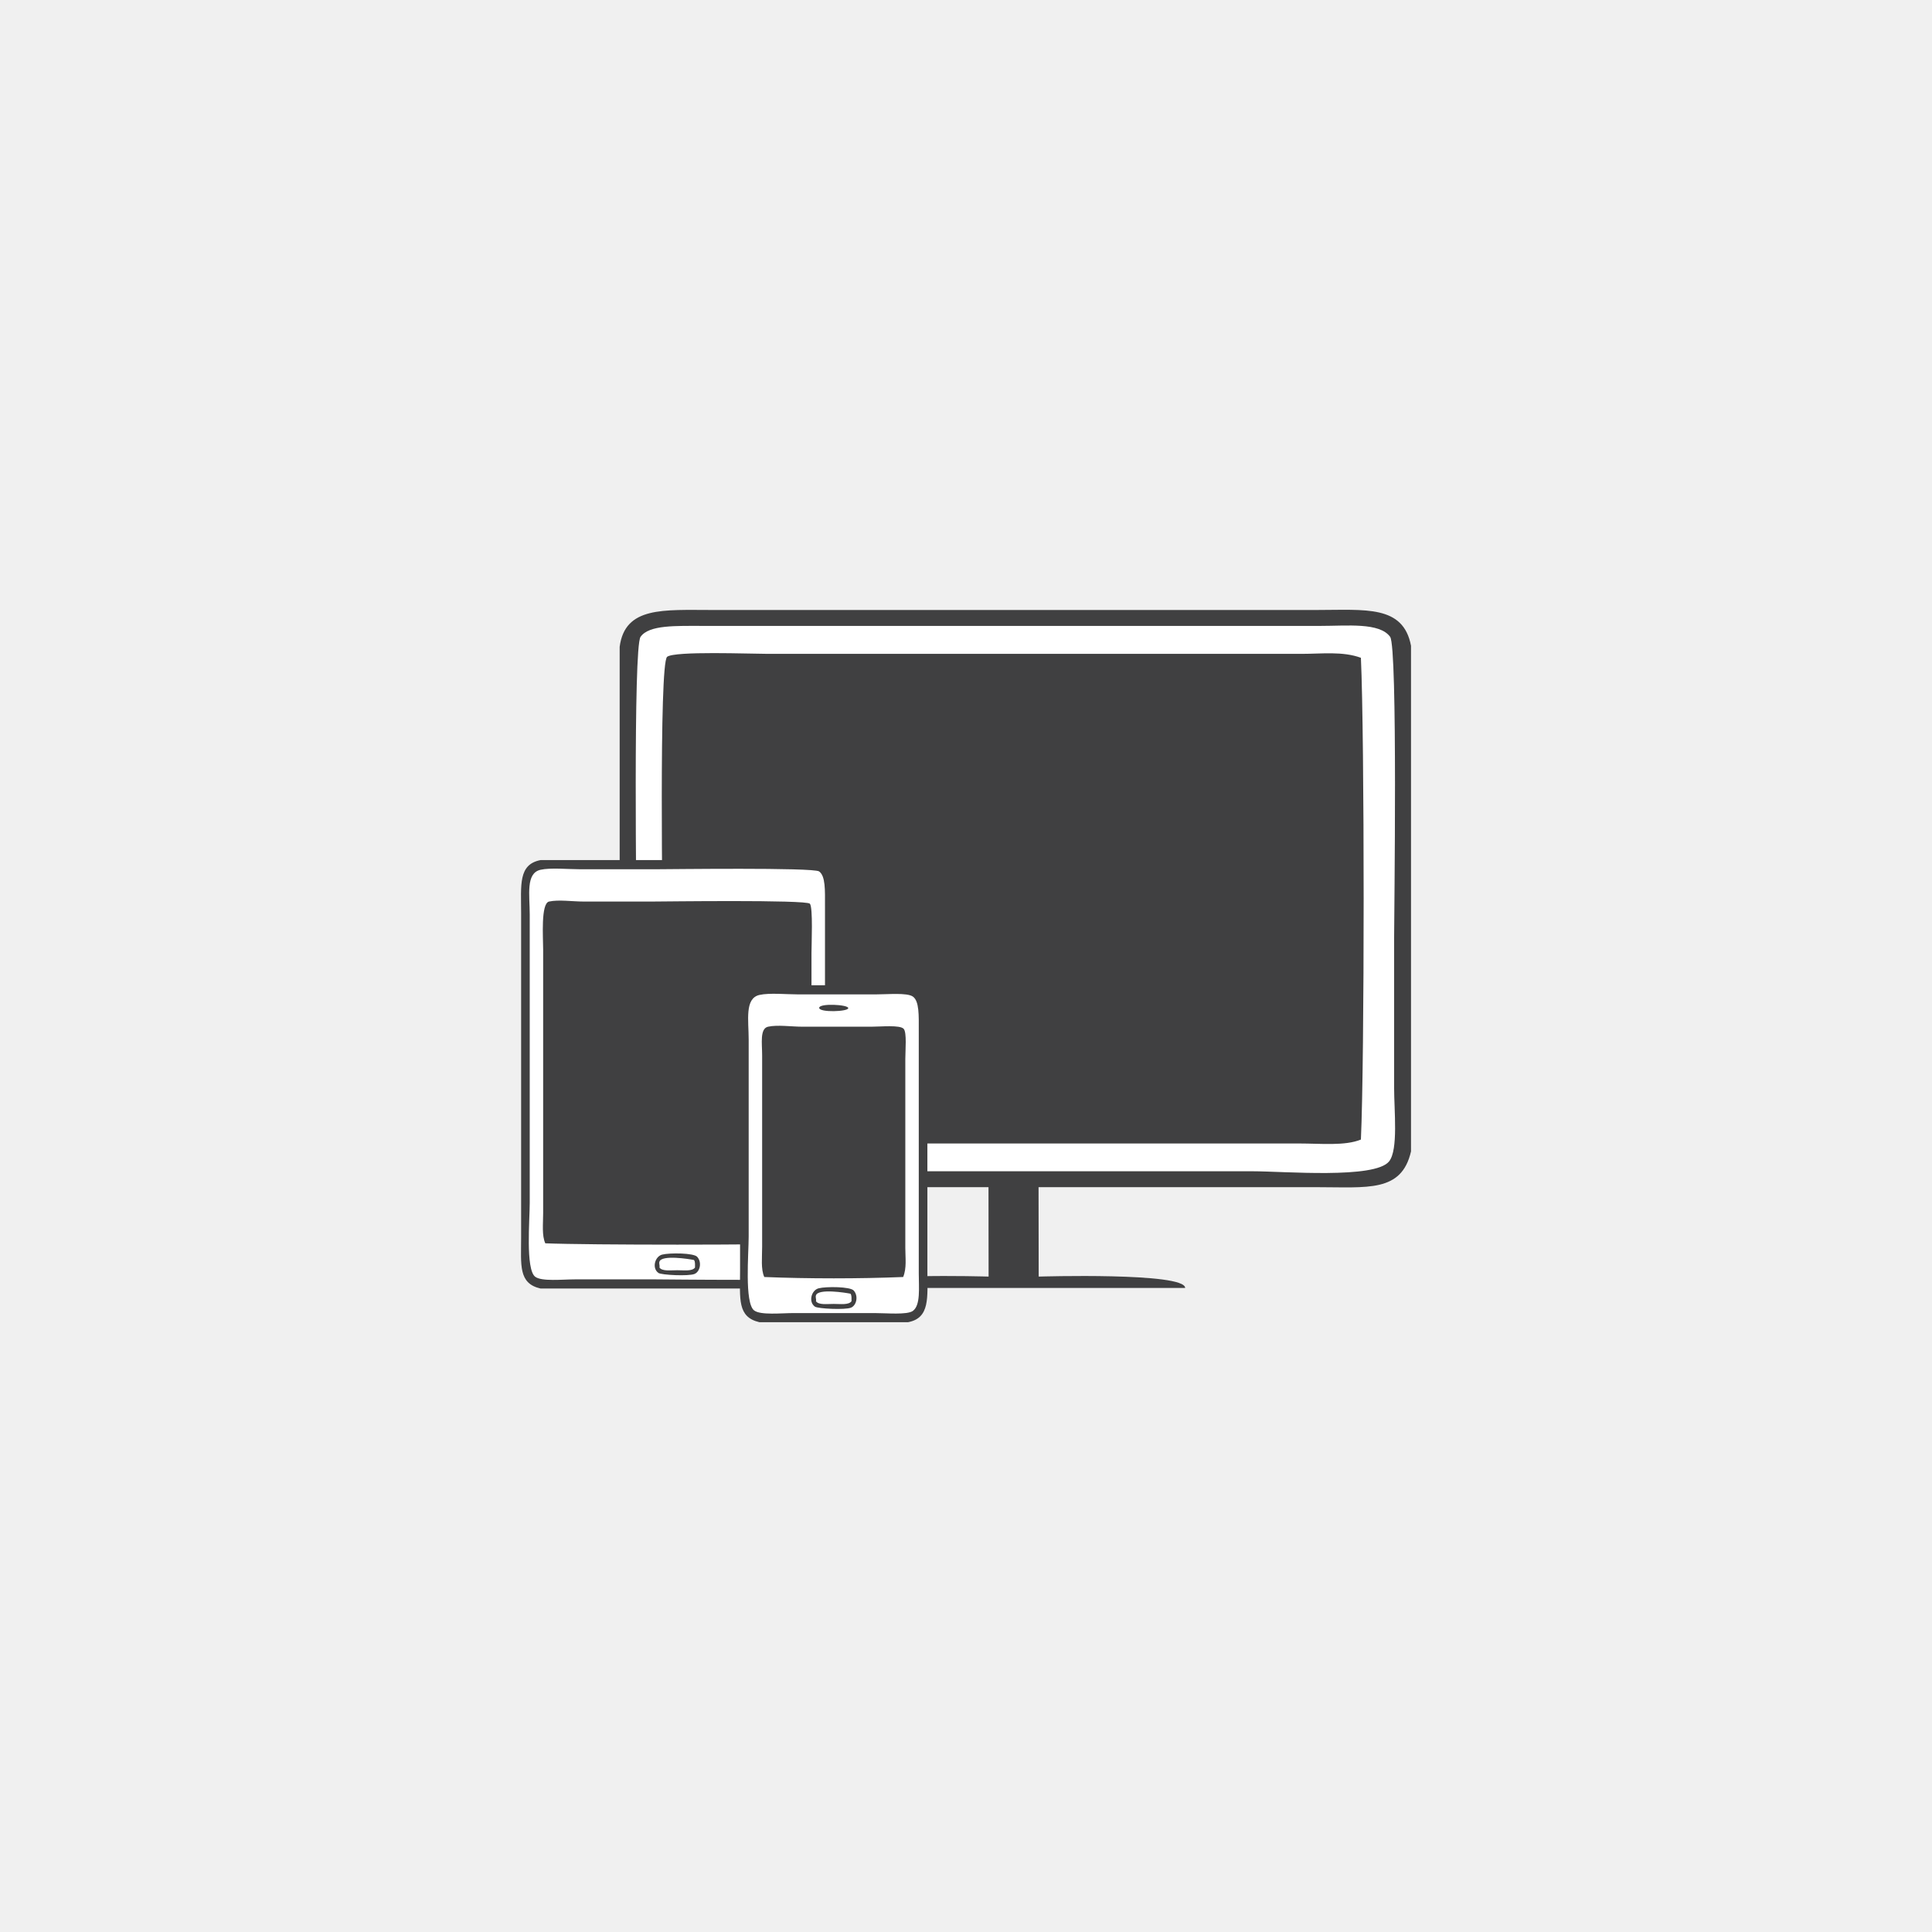
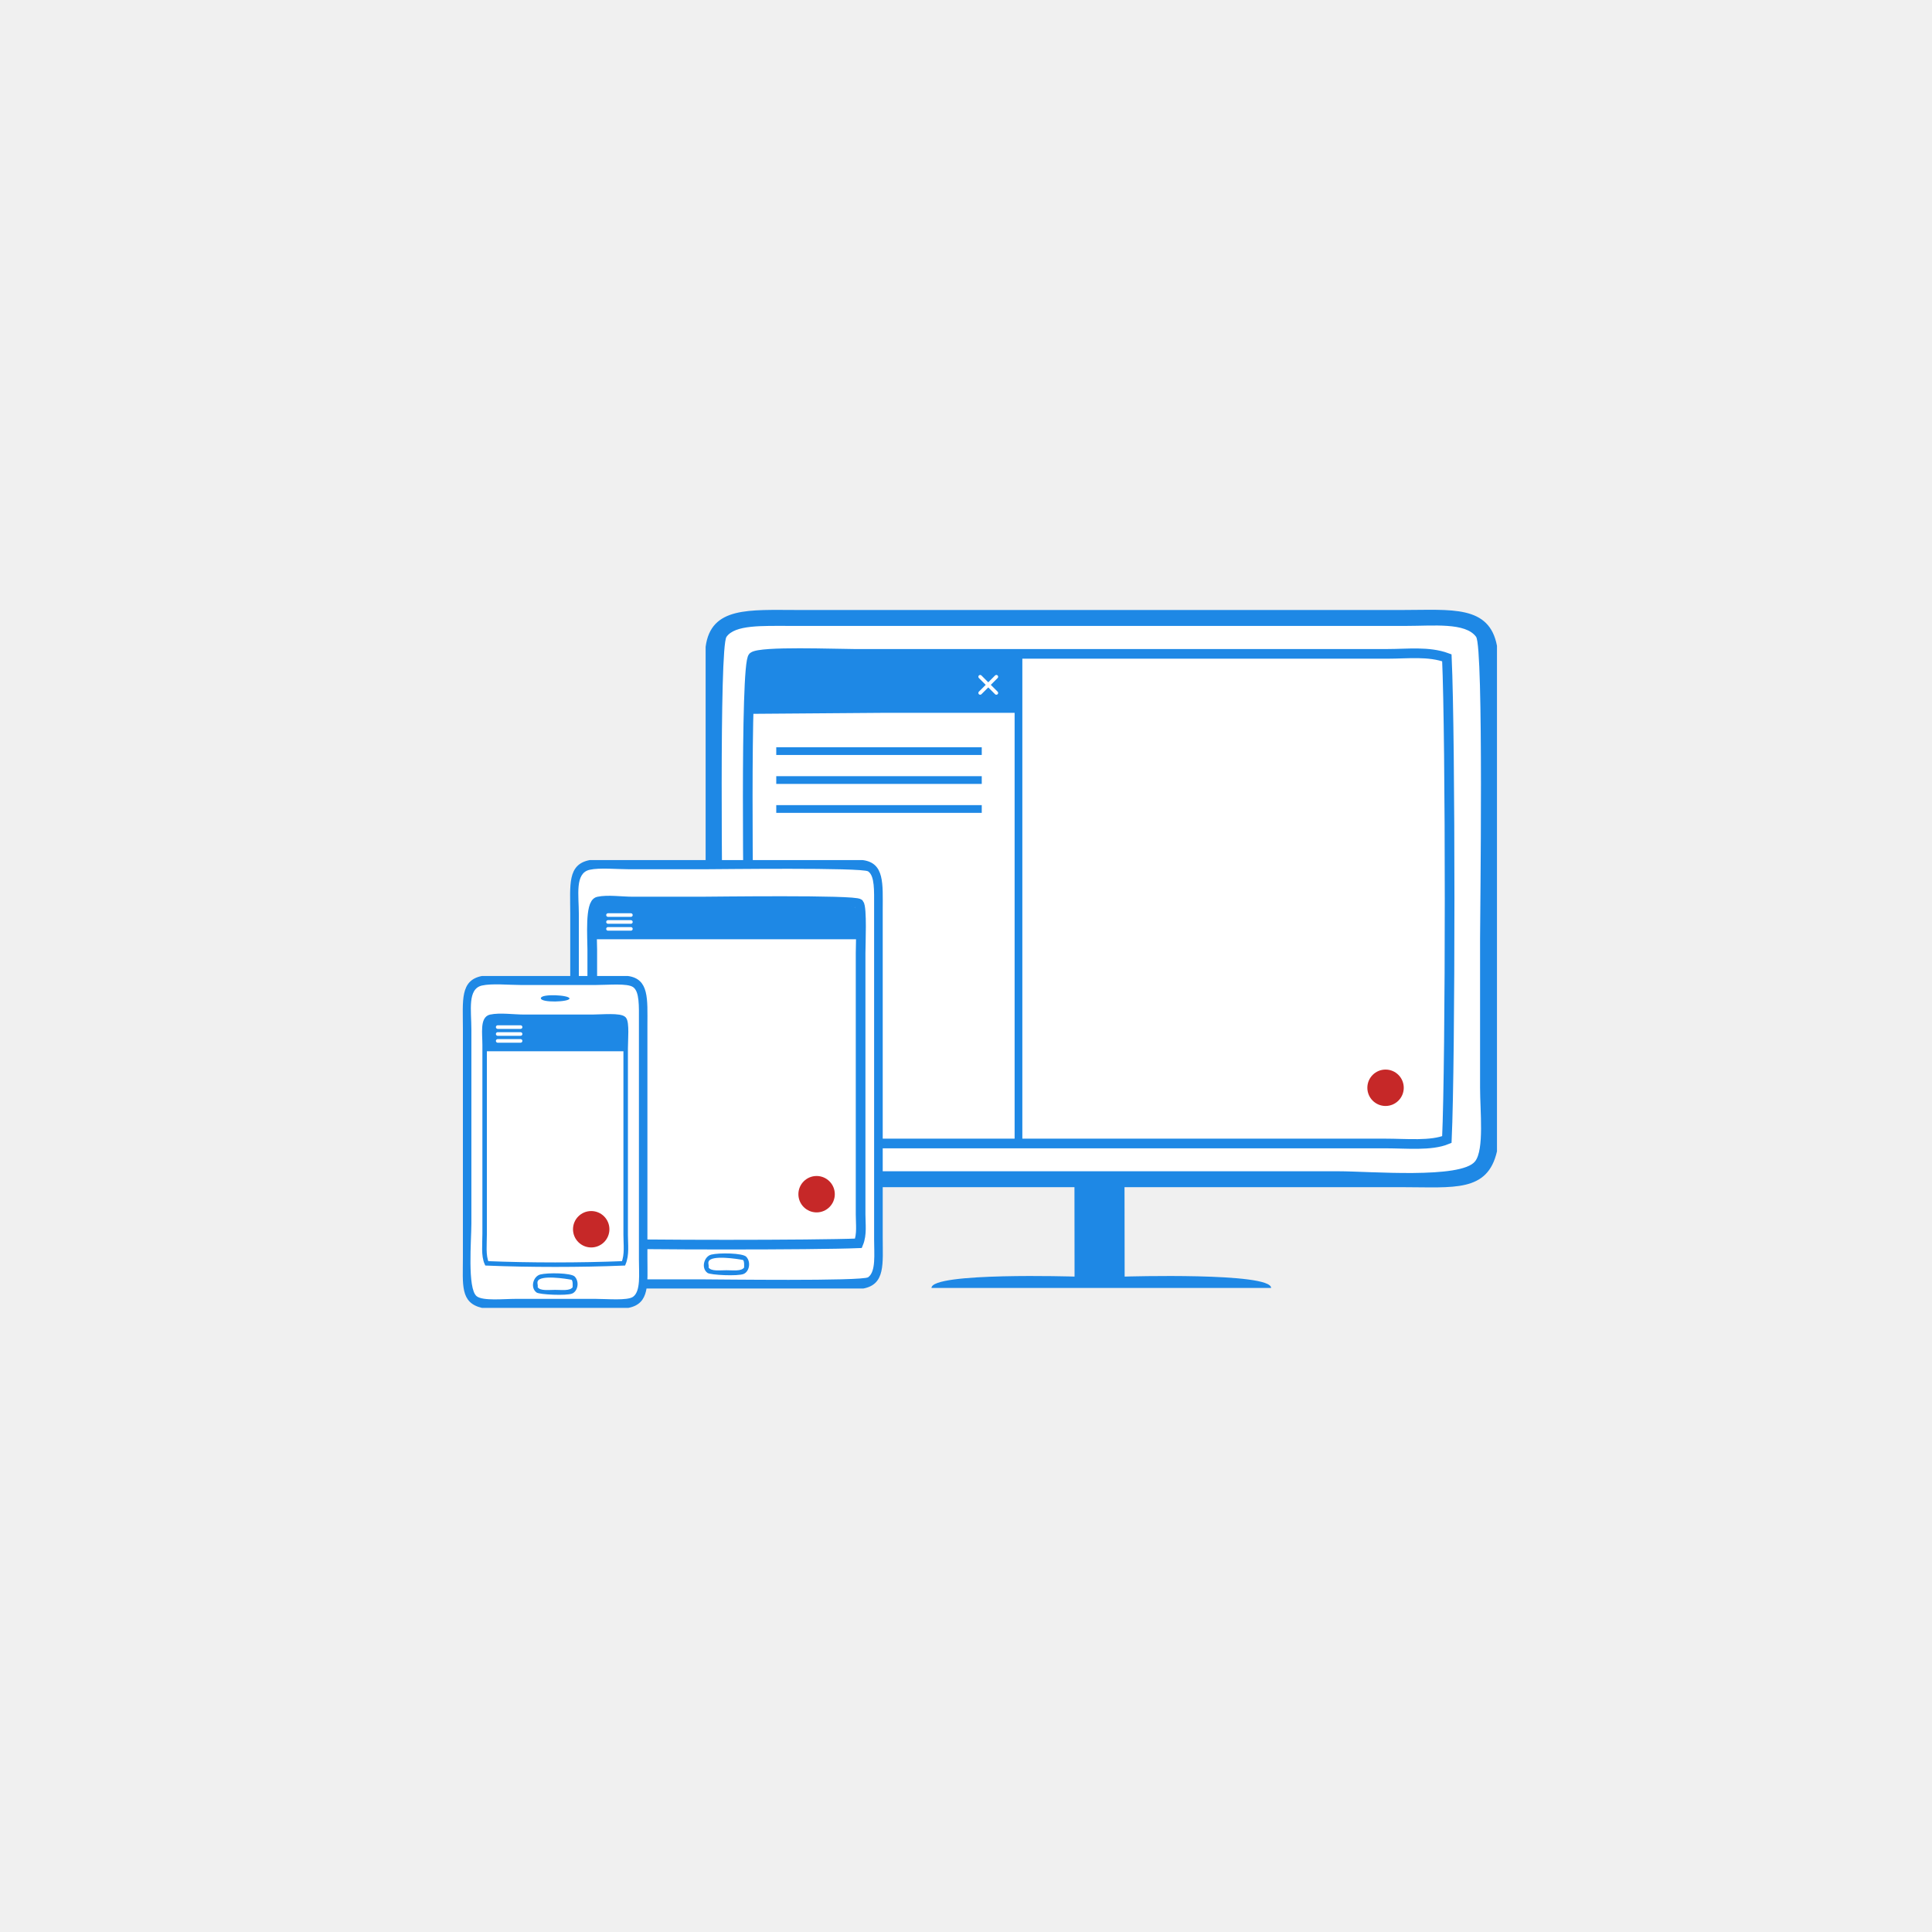
<svg xmlns="http://www.w3.org/2000/svg" viewBox="0 0 250 250" height="250" width="250" xml:space="preserve" version="1.1" id="svg2">
  <defs id="defs6" />
  <g transform="matrix(1.25,0,0,-1.25,-170.4812,635.8022)" id="g10">
    <g transform="scale(0.1,0.1)" id="g12">
      <g transform="translate(96.7735,161.5298)" id="g6164">
        <g transform="translate(-779.661,101.6949)" id="g4351">
-           <g id="g104" transform="matrix(10,0,0,10,2688.215,3631.284)">
-             <path d="m 0,0 0,52.236 c 0.552,4.188 4.521,3.809 9.572,3.809 l 62.57,0 c 5.069,0 8.973,0.533 9.778,-3.706 L 81.92,0 c -0.981,-4.263 -4.471,-3.705 -9.778,-3.705 l -61.952,0 C 4.756,-3.705 0.833,-4.286 0,0" style="fill:#404041;fill-opacity:1;fill-rule:nonzero;stroke:none" id="path106" />
+           <g id="g104" transform="matrix(10,0,0,10,2777.199,3631.284)">
+             <path d="m 0,0 0,52.236 c 0.552,4.188 4.521,3.809 9.572,3.809 l 62.57,0 c 5.069,0 8.973,0.533 9.778,-3.706 L 81.92,0 c -0.981,-4.263 -4.471,-3.705 -9.778,-3.705 l -61.952,0 C 4.756,-3.705 0.833,-4.286 0,0" style="fill:#1e88e5;fill-opacity:1;fill-rule:nonzero;stroke:none" id="path106" />
          </g>
-           <g id="g108" transform="matrix(10,0,0,10,2792.171,3610.698)">
+           <g id="g108" transform="matrix(10,0,0,10,2881.154,3610.698)">
            <path d="M 0,0 25.002,0 55.16,0 c 3.202,0 12.647,-0.817 14.1,1.029 0.956,1.214 0.515,5.206 0.515,7.617 l 0,15.439 c 0,2.248 0.381,30.145 -0.412,31.239 -1.09,1.506 -4.424,1.132 -7.204,1.132 l -63.806,0 c -2.932,0 -5.712,0.121 -6.587,-1.132 -0.781,-1.119 -0.412,-28.761 -0.412,-31.136 l 0,-14.616 C -8.646,7.3 -8.976,3.954 -8.543,2.059 -7.888,-0.803 -3.695,0 0,0" style="fill:#ffffff;fill-opacity:1;fill-rule:nonzero;stroke:none" id="path110" />
          </g>
-           <g id="g112" transform="matrix(10,0,0,10,3394.07,4146.318)">
-             <path d="m 0,0 -55.224,0 c -1.863,0 -9.655,0.309 -10.447,-0.305 -0.873,-0.677 -0.455,-27.985 -0.455,-29.741 l 0,-13.014 c 0,-2.1 -0.444,-4.691 0,-6.508 0.388,-1.587 7.668,-1.118 10.105,-1.118 l 55.793,0 c 2.24,0 4.721,-0.268 6.375,0.407 0.379,8.273 0.379,41.599 0,49.872 C 4.259,0.286 2.095,0 0,0" style="fill:#404041;fill-opacity:1;fill-rule:nonzero;stroke:none" id="path114" />
+           <g id="g112" transform="matrix(10,0,0,10,3483.053,4146.318)">
+             <path d="m 0,0 -55.224,0 c -1.863,0 -9.655,0.309 -10.447,-0.305 -0.873,-0.677 -0.455,-27.985 -0.455,-29.741 l 0,-13.014 c 0,-2.1 -0.444,-4.691 0,-6.508 0.388,-1.587 7.668,-1.118 10.105,-1.118 l 55.793,0 c 2.24,0 4.721,-0.268 6.375,0.407 0.379,8.273 0.379,41.599 0,49.872 C 4.259,0.286 2.095,0 0,0" style="fill:none;fill-opacity:1;fill-rule:nonzero;stroke:#1e88e5;stroke-width:1;stroke-miterlimit:4;stroke-dasharray:none;stroke-opacity:1" id="path114" />
          </g>
-           <g id="g116" transform="matrix(10,0,0,10,2606.262,3932.822)">
-             <path d="m 0,0 28.28,0 c 2.267,-0.299 2.062,-2.448 2.062,-5.182 l 0,-33.875 c 0,-2.744 0.288,-4.858 -2.006,-5.293 L 0,-44.35 c -2.308,0.531 -2.006,2.421 -2.006,5.293 l 0,33.54 C -2.006,-2.575 -2.321,-0.451 0,0" style="fill:#404041;fill-opacity:1;fill-rule:nonzero;stroke:none" id="path118" />
+           <g id="g116" transform="matrix(10,0,0,10,2657.109,3932.822)">
+             <path d="m 0,0 28.28,0 c 2.267,-0.299 2.062,-2.448 2.062,-5.182 l 0,-33.875 c 0,-2.744 0.288,-4.858 -2.006,-5.293 L 0,-44.35 c -2.308,0.531 -2.006,2.421 -2.006,5.293 l 0,33.54 C -2.006,-2.575 -2.321,-0.451 0,0" style="fill:#1e88e5;fill-opacity:1;fill-rule:nonzero;stroke:none" id="path118" />
          </g>
-           <g id="g120" transform="matrix(10,0,0,10,2595.115,3876.538)">
+           <g id="g120" transform="matrix(10,0,0,10,2645.962,3876.538)">
            <path d="m 0,0 0,-13.536 0,-16.325 c 0,-1.735 -0.442,-6.848 0.557,-7.635 0.657,-0.518 2.819,-0.278 4.124,-0.278 l 8.358,0 c 1.217,0 16.32,-0.206 16.913,0.222 0.815,0.59 0.613,2.395 0.613,3.901 l 0,34.544 c 0,1.586 0.065,3.091 -0.613,3.565 -0.606,0.423 -15.57,0.223 -16.857,0.223 l -7.913,0 C 3.952,4.681 2.141,4.86 1.114,4.625 -0.435,4.271 0,2 0,0" style="fill:#ffffff;fill-opacity:1;fill-rule:nonzero;stroke:none" id="path122" />
          </g>
-           <g id="g124" transform="matrix(10,0,0,10,2886.785,3566.215)">
-             <path d="m 0,0 0,27.033 c 0,0.912 0.17,4.727 -0.167,5.113 -0.371,0.428 -15.337,0.224 -16.3,0.224 l -7.132,0 c -1.151,0 -2.571,0.217 -3.566,0 -0.87,-0.19 -0.613,-3.754 -0.613,-4.947 l 0,-27.312 c 0,-1.096 -0.147,-2.311 0.222,-3.12 4.535,-0.185 22.799,-0.185 27.333,0 C 0.157,-2.085 0,-1.026 0,0" style="fill:#404041;fill-opacity:1;fill-rule:nonzero;stroke:none" id="path126" />
+           <g id="g124" transform="matrix(10,0,0,10,2937.632,3566.215)" style="fill:none;stroke:#1e88e5;stroke-opacity:1">
+             <path d="m 0,0 0,27.033 c 0,0.912 0.17,4.727 -0.167,5.113 -0.371,0.428 -15.337,0.224 -16.3,0.224 l -7.132,0 c -1.151,0 -2.571,0.217 -3.566,0 -0.87,-0.19 -0.613,-3.754 -0.613,-4.947 l 0,-27.312 c 0,-1.096 -0.147,-2.311 0.222,-3.12 4.535,-0.185 22.799,-0.185 27.333,0 C 0.157,-2.085 0,-1.026 0,0" style="fill:none;fill-opacity:1;fill-rule:nonzero;stroke:#1e88e5;stroke-opacity:1" id="path126" />
          </g>
-           <g id="g128" transform="matrix(10,0,0,10,2728.298,3505.473)">
-             <path d="M 0,0 C 0.311,-0.223 3.134,-0.354 3.733,-0.11 4.319,0.127 4.529,1.115 4.012,1.672 3.642,2.07 1.184,2.096 0.39,1.896 -0.36,1.705 -0.695,0.498 0,0" style="fill:#404041;fill-opacity:1;fill-rule:nonzero;stroke:none" id="path130" />
+           <g id="g128" transform="matrix(10,0,0,10,2779.146,3505.473)">
+             <path d="M 0,0 C 0.311,-0.223 3.134,-0.354 3.733,-0.11 4.319,0.127 4.529,1.115 4.012,1.672 3.642,2.07 1.184,2.096 0.39,1.896 -0.36,1.705 -0.695,0.498 0,0" style="fill:#1e88e5;fill-opacity:1;fill-rule:nonzero;stroke:none" id="path130" />
          </g>
-           <g id="g132" transform="matrix(10,0,0,10,2729.412,3517.182)">
+           <g id="g132" transform="matrix(10,0,0,10,2780.259,3517.182)">
            <path d="m 0,0 c -0.072,-0.216 0.052,-0.387 0,-0.613 0.285,-0.405 1.12,-0.28 1.839,-0.28 0.718,0 1.554,-0.125 1.839,0.28 C 3.677,-0.317 3.713,0.016 3.566,0.167 3.056,0.271 0.239,0.72 0,0" style="fill:#ffffff;fill-opacity:1;fill-rule:nonzero;stroke:none" id="path134" />
          </g>
-           <g id="g136" transform="matrix(10,0,0,10,3070.021,3599.555)">
-             <path d="m 0,0 0.011,-9.788 c 0,0 -14.811,0.465 -14.811,-1.175 l 35.159,0 c 0,1.64 -15.163,1.175 -15.163,1.175 L 5.182,0 0,0 Z" style="fill:#404041;fill-opacity:1;fill-rule:nonzero;stroke:none" id="path138" />
+           <g id="g136" transform="matrix(10,0,0,10,3159.005,3599.555)">
+             <path d="m 0,0 0.011,-9.788 c 0,0 -14.811,0.465 -14.811,-1.175 l 35.159,0 c 0,1.64 -15.163,1.175 -15.163,1.175 L 5.182,0 0,0 Z" style="fill:#1e88e5;fill-opacity:1;fill-rule:nonzero;stroke:none" id="path138" />
          </g>
-           <g id="g140" transform="matrix(10,0,0,10,2832.912,3803.256)">
-             <path d="m 0,0 15.324,0 c 2.267,-0.299 2.061,-2.448 2.061,-5.182 l 0,-24.407 c 0,-2.743 0.289,-4.857 -2.006,-5.293 l -15.379,0 c -2.308,0.531 -2.006,2.421 -2.006,5.293 l 0,24.072 C -2.006,-2.575 -2.321,-0.451 0,0" style="fill:#404041;fill-opacity:1;fill-rule:nonzero;stroke:none" id="path142" />
+           <g id="g4199" transform="matrix(0.4658823,0,0,0.4658823,1496.138,2053.367)">
+             <g style="fill:#1e88e5;fill-opacity:1" transform="matrix(10,0,0,10,2252.824,3776.694)" id="g72-5">
+               <path id="path74" style="fill:#1e88e5;fill-opacity:1;fill-rule:nonzero;stroke:none" d="m 0,0 32.399,0 c 4.793,-0.632 4.359,-5.175 4.359,-10.957 l 0,-51.602 c 0,-5.801 0.61,-10.27 -4.242,-11.192 l -32.516,0 c -4.879,1.124 -4.241,5.119 -4.241,11.192 l 0,50.895 C -4.241,-5.444 -4.906,-0.953 0,0" />
+             </g>
+             <g transform="matrix(10,0,0,10,2229.259,3657.704)" id="g76">
+               <path id="path78" style="fill:#ffffff;fill-opacity:1;fill-rule:nonzero;stroke:none" d="m 0,0 0,-8.6 0,-34.52 c 0,-3.665 -0.935,-14.476 1.178,-16.14 1.389,-1.093 5.959,-0.589 8.718,-0.589 l 17.672,0 c 2.574,0 7.112,-0.437 8.365,0.471 1.723,1.249 1.296,5.064 1.296,8.247 l 0,53.016 c 0,3.357 0.138,6.539 -1.296,7.54 -1.281,0.894 -5.526,0.471 -8.247,0.471 l -16.729,0 C 8.356,9.896 4.526,10.275 2.356,9.779 -0.92,9.029 0,4.229 0,0" />
+             </g>
+             <g transform="matrix(10,0,0,10,2383.595,3727.216)" id="g80">
+               <path id="path82" style="fill:#1e88e5;fill-opacity:1;fill-rule:nonzero;stroke:none" d="M 0,0 C 0,-1.057 6.362,-0.845 6.362,-0.056 6.362,0.734 0,1.057 0,0 m -0.943,-65.386 c 0.658,-0.472 6.627,-0.751 7.894,-0.236 1.239,0.504 1.682,2.594 0.589,3.77 -0.783,0.843 -5.979,0.895 -7.658,0.471 -1.586,-0.4 -2.295,-2.952 -0.825,-4.005" />
+             </g>
+             <g style="fill:#1e88e5;fill-opacity:1" transform="matrix(10,0,0,10,2572.096,3201.772)" id="g84">
+               <path id="path86" style="fill:none;fill-opacity:1;fill-rule:nonzero;stroke:#1e88e5;stroke-opacity:1" d="m 0,0 0,41.352 c 0,1.928 0.358,5.779 -0.353,6.598 -0.785,0.903 -5.034,0.471 -7.069,0.471 l -15.08,0 c -2.433,0 -5.436,0.459 -7.54,0 -1.839,-0.401 -1.296,-3.722 -1.296,-6.244 l 0,-41.941 c 0,-2.319 -0.311,-4.887 0.471,-6.598 9.586,-0.392 20.81,-0.392 30.396,0 C 0.331,-4.408 0,-2.169 0,0" />
+             </g>
+             <g transform="matrix(10,0,0,10,2376.525,3098.095)" id="g88">
+               <path id="path90" style="fill:#ffffff;fill-opacity:1;fill-rule:nonzero;stroke:none" d="m 0,0 c -0.151,-0.455 0.11,-0.816 0,-1.296 0.602,-0.855 2.369,-0.589 3.888,-0.589 1.519,0 3.285,-0.266 3.888,0.589 C 7.774,-0.669 7.85,0.034 7.54,0.353 6.462,0.574 0.506,1.522 0,0" />
+             </g>
+             <circle transform="scale(1,-1)" r="40.449" cy="-3213.921" cx="2495.517" id="path4144" style="opacity:1;fill:#c62828;fill-opacity:1;stroke:none;stroke-width:3;stroke-linecap:round;stroke-linejoin:round;stroke-miterlimit:9.143;stroke-dasharray:none;stroke-opacity:1" />
+             <path id="path4146" d="m 2261.063,3609.421 310.108,0 -0.749,69.662 -16.479,6.742 -281.644,0.749 -11.985,-8.989 z" style="fill:#1e88e5;fill-opacity:1;fill-rule:evenodd;stroke:none;stroke-width:1px;stroke-linecap:butt;stroke-linejoin:miter;stroke-opacity:1" />
+             <path id="path4148" d="m 2287.733,3663.144 50.847,0" style="fill:none;fill-rule:evenodd;stroke:#ffffff;stroke-width:8px;stroke-linecap:round;stroke-linejoin:round;stroke-opacity:1" />
+             <path style="fill:none;fill-rule:evenodd;stroke:#ffffff;stroke-width:8px;stroke-linecap:round;stroke-linejoin:round;stroke-opacity:1" d="m 2287.733,3647.784 50.847,0" id="path4150" />
+             <path id="path4152" d="m 2287.733,3632.424 50.847,0" style="fill:none;fill-rule:evenodd;stroke:#ffffff;stroke-width:8px;stroke-linecap:round;stroke-linejoin:round;stroke-opacity:1" />
          </g>
-           <g id="g144" transform="matrix(10,0,0,10,2821.764,3746.977)">
-             <path d="m 0,0 0,-4.068 0,-16.326 c 0,-1.734 -0.442,-6.847 0.557,-7.634 0.657,-0.518 2.819,-0.279 4.124,-0.279 l 8.358,0 c 1.217,0 3.364,-0.206 3.956,0.223 0.815,0.59 0.613,2.395 0.613,3.9 l 0,25.076 c 0,1.587 0.066,3.092 -0.613,3.566 -0.605,0.423 -2.613,0.223 -3.9,0.223 l -7.913,0 C 3.952,4.681 2.141,4.86 1.114,4.625 -0.435,4.271 0,2 0,0" style="fill:#ffffff;fill-opacity:1;fill-rule:nonzero;stroke:none" id="path146" />
-           </g>
-           <g id="g148" transform="matrix(10,0,0,10,2894.762,3779.858)">
-             <path d="M 0,0 C 0,-0.5 3.009,-0.4 3.009,-0.026 3.009,0.347 0,0.5 0,0 m -0.446,-30.927 c 0.311,-0.222 3.135,-0.354 3.734,-0.11 0.586,0.237 0.795,1.225 0.278,1.782 -0.37,0.399 -2.828,0.424 -3.622,0.224 -0.75,-0.191 -1.085,-1.398 -0.39,-1.896" style="fill:#404041;fill-opacity:1;fill-rule:nonzero;stroke:none" id="path150" />
-           </g>
-           <g id="g152" transform="matrix(10,0,0,10,2983.919,3531.333)">
-             <path d="m 0,0 0,19.559 c 0,0.911 0.169,2.733 -0.167,3.12 -0.371,0.426 -2.381,0.223 -3.344,0.223 l -7.132,0 c -1.151,0 -2.571,0.217 -3.566,0 -0.87,-0.19 -0.613,-1.761 -0.613,-2.953 l 0,-19.838 c 0,-1.096 -0.147,-2.311 0.223,-3.12 4.534,-0.185 9.842,-0.185 14.376,0 C 0.157,-2.085 0,-1.026 0,0" style="fill:#404041;fill-opacity:1;fill-rule:nonzero;stroke:none" id="path154" />
-           </g>
-           <g id="g156" transform="matrix(10,0,0,10,2891.419,3482.299)">
-             <path d="m 0,0 c -0.072,-0.216 0.052,-0.387 0,-0.613 0.285,-0.405 1.12,-0.28 1.839,-0.28 0.718,0 1.554,-0.125 1.839,0.28 C 3.677,-0.317 3.713,0.016 3.566,0.167 3.056,0.271 0.239,0.72 0,0" style="fill:#ffffff;fill-opacity:1;fill-rule:nonzero;stroke:none" id="path158" />
-           </g>
+           <circle r="18.844" cy="-3697.134" cx="3481.059" id="path4144-1" style="opacity:1;fill:#c62828;fill-opacity:1;stroke:none;stroke-width:3;stroke-linecap:round;stroke-linejoin:round;stroke-miterlimit:9.143;stroke-dasharray:none;stroke-opacity:1" transform="scale(1,-1)" />
+           <path id="path4146-6" d="m 2660.658,3850.9 274.122,0 -0.662,32.454 -14.567,3.141 -248.961,0.349 -10.594,-4.188 z" style="fill:#1e88e5;fill-opacity:1;fill-rule:evenodd;stroke:none;stroke-width:1px;stroke-linecap:butt;stroke-linejoin:miter;stroke-opacity:1" />
+           <path id="path4148-9" d="m 2676.141,3875.929 23.689,0" style="fill:none;fill-rule:evenodd;stroke:#ffffff;stroke-width:3.727px;stroke-linecap:round;stroke-linejoin:round;stroke-opacity:1" />
+           <path style="fill:none;fill-rule:evenodd;stroke:#ffffff;stroke-width:3.727px;stroke-linecap:round;stroke-linejoin:round;stroke-opacity:1" d="m 2676.141,3868.773 23.689,0" id="path4150-4" />
+           <path id="path4152-6" d="m 2676.141,3861.617 23.689,0" style="fill:none;fill-rule:evenodd;stroke:#ffffff;stroke-width:3.727px;stroke-linecap:round;stroke-linejoin:round;stroke-opacity:1" />
+           <path id="path4146-6-3" d="m 2822.147,4084.21 138.785,1.059 140.633,0 -0.662,55.759 -14.567,3.141 -248.961,0.349 -15.891,-5.247 z" style="fill:#1e88e5;fill-opacity:1;fill-rule:evenodd;stroke:none;stroke-width:1px;stroke-linecap:butt;stroke-linejoin:miter;stroke-opacity:1" />
+           <path style="fill:none;fill-rule:evenodd;stroke:#1e88e5;stroke-width:8px;stroke-linecap:butt;stroke-linejoin:miter;stroke-opacity:1" d="m 3101.063,4142.089 0,-499.432" id="path4270" />
+           <path id="path4152-6-7" d="m 3061.402,4122.617 16.751,-16.751" style="fill:none;fill-rule:evenodd;stroke:#ffffff;stroke-width:3.727px;stroke-linecap:round;stroke-linejoin:round;stroke-opacity:1" />
+           <path style="fill:none;fill-rule:evenodd;stroke:#ffffff;stroke-width:3.727px;stroke-linecap:round;stroke-linejoin:round;stroke-opacity:1" d="m 3078.152,4122.617 -16.751,-16.751" id="path4296" />
+           <path id="path4318" d="m 2850.317,4045.649 212.731,0" style="fill:none;fill-opacity:1;fill-rule:evenodd;stroke:#1e88e5;stroke-width:8px;stroke-linecap:butt;stroke-linejoin:miter;stroke-opacity:1" />
+           <path style="fill:none;fill-opacity:1;fill-rule:evenodd;stroke:#1e88e5;stroke-width:8px;stroke-linecap:butt;stroke-linejoin:miter;stroke-opacity:1" d="m 2850.317,4015.686 212.731,0" id="path4320" />
+           <path id="path4322" d="m 2850.317,3985.724 212.731,0" style="fill:none;fill-opacity:1;fill-rule:evenodd;stroke:#1e88e5;stroke-width:8px;stroke-linecap:butt;stroke-linejoin:miter;stroke-opacity:1" />
+           <circle transform="scale(1,-1)" style="opacity:1;fill:#c62828;fill-opacity:1;stroke:none;stroke-width:3;stroke-linecap:round;stroke-linejoin:round;stroke-miterlimit:9.143;stroke-dasharray:none;stroke-opacity:1" id="circle4324" cx="2892.076" cy="-3586.964" r="18.844" />
        </g>
      </g>
    </g>
  </g>
</svg>
